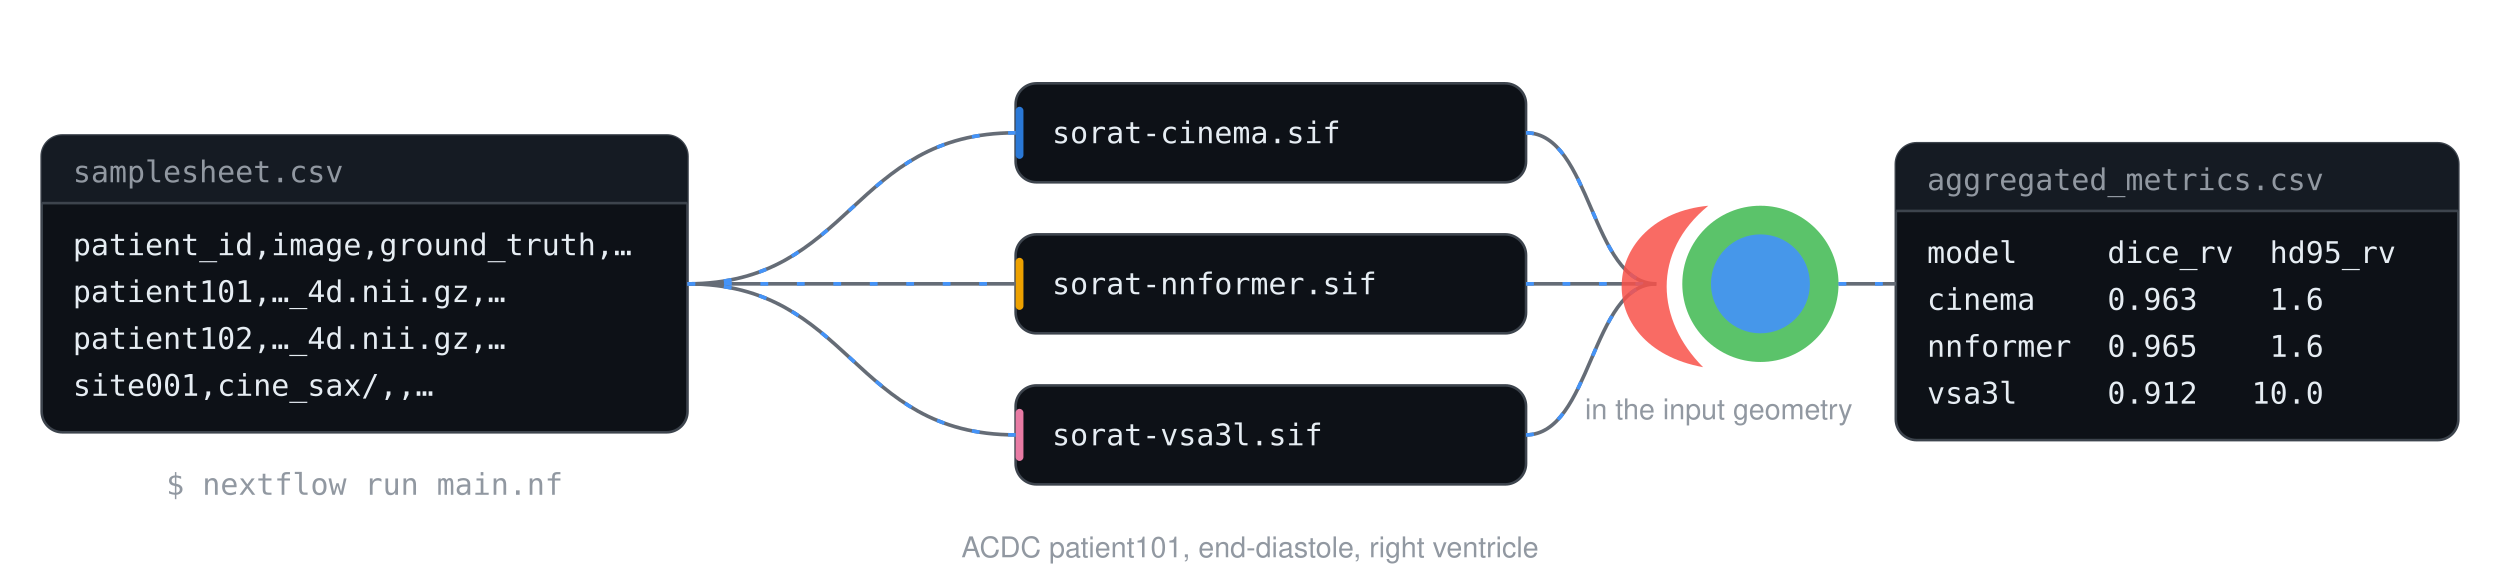
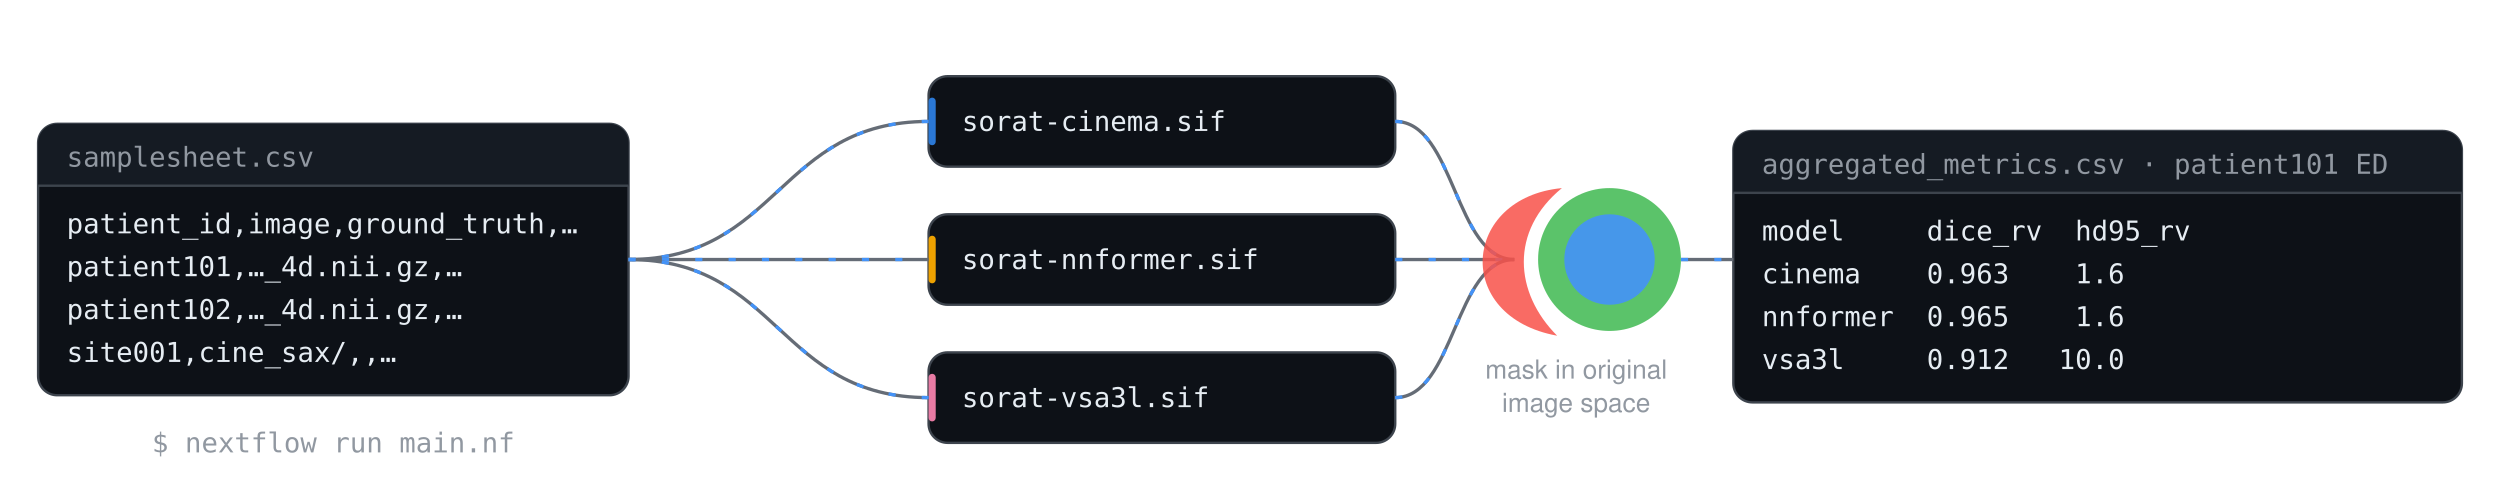
- <svg xmlns="http://www.w3.org/2000/svg" viewBox="0 0 960 222" width="960" height="222">
+ <svg xmlns="http://www.w3.org/2000/svg" viewBox="0 0 1050 204" width="1050" height="204">
  <style>.flow{animation:dash 1.8s linear infinite} @keyframes dash{to{stroke-dashoffset:-28}} @media (prefers-reduced-motion: reduce){.flow{animation:none}}</style>
  <rect x="16" y="52" width="248" height="114" rx="8" fill="#0d1117" stroke="#3d444d" />
  <path d="M16,60 a8,8 0 0 1 8,-8 h232 a8,8 0 0 1 8,8 v18 h-248 z" fill="#151b23" />
  <line x1="16" y1="78" x2="264" y2="78" stroke="#3d444d" />
  <text x="28" y="70" font-family="ui-monospace, SFMono-Regular, Menlo, Consolas, monospace" font-size="11.5" font-weight="400" fill="#9198a1" text-anchor="start" xml:space="preserve">samplesheet.csv</text>
  <text x="28" y="98" font-family="ui-monospace, SFMono-Regular, Menlo, Consolas, monospace" font-size="11.5" font-weight="400" fill="#e6edf3" text-anchor="start" xml:space="preserve">patient_id,image,ground_truth,…</text>
  <text x="28" y="116" font-family="ui-monospace, SFMono-Regular, Menlo, Consolas, monospace" font-size="11.5" font-weight="400" fill="#e6edf3" text-anchor="start" xml:space="preserve">patient101,…_4d.nii.gz,…</text>
  <text x="28" y="134" font-family="ui-monospace, SFMono-Regular, Menlo, Consolas, monospace" font-size="11.5" font-weight="400" fill="#e6edf3" text-anchor="start" xml:space="preserve">patient102,…_4d.nii.gz,…</text>
  <text x="28" y="152" font-family="ui-monospace, SFMono-Regular, Menlo, Consolas, monospace" font-size="11.5" font-weight="400" fill="#e6edf3" text-anchor="start" xml:space="preserve">site001,cine_sax/,,…</text>
  <text x="140" y="190" font-family="ui-monospace, SFMono-Regular, Menlo, Consolas, monospace" font-size="11.5" font-weight="400" fill="#9198a1" text-anchor="middle" xml:space="preserve">$ nextflow run main.nf</text>
  <rect x="390" y="32.0" width="196" height="38" rx="8" fill="#0d1117" stroke="#3d444d" />
  <rect x="390" y="41.0" width="3" height="20" rx="1.5" fill="#2a78d6" />
  <text x="404" y="55.0" font-family="ui-monospace, SFMono-Regular, Menlo, Consolas, monospace" font-size="11.5" font-weight="400" fill="#e6edf3" text-anchor="start" xml:space="preserve">sorat-cinema.sif</text>
  <path d="M264,109.0 C327.0,109.0 327.0,51.0 390,51.0" fill="none" stroke="#656c76" stroke-width="1.4" />
  <path class="flow" d="M264,109.0 C327.0,109.0 327.0,51.0 390,51.0" fill="none" stroke="#4493f8" stroke-width="1.4" stroke-dasharray="3 11" />
  <path d="M586,51.0 C611.0,51.0 611.0,109.0 636,109.0" fill="none" stroke="#656c76" stroke-width="1.4" />
  <path class="flow" d="M586,51.0 C611.0,51.0 611.0,109.0 636,109.0" fill="none" stroke="#4493f8" stroke-width="1.4" stroke-dasharray="3 11" />
  <rect x="390" y="90.0" width="196" height="38" rx="8" fill="#0d1117" stroke="#3d444d" />
  <rect x="390" y="99.0" width="3" height="20" rx="1.5" fill="#eda100" />
  <text x="404" y="113.0" font-family="ui-monospace, SFMono-Regular, Menlo, Consolas, monospace" font-size="11.5" font-weight="400" fill="#e6edf3" text-anchor="start" xml:space="preserve">sorat-nnformer.sif</text>
  <path d="M264,109.0 C327.0,109.0 327.0,109.0 390,109.0" fill="none" stroke="#656c76" stroke-width="1.4" />
  <path class="flow" d="M264,109.0 C327.0,109.0 327.0,109.0 390,109.0" fill="none" stroke="#4493f8" stroke-width="1.4" stroke-dasharray="3 11" />
  <path d="M586,109.0 C611.0,109.0 611.0,109.0 636,109.0" fill="none" stroke="#656c76" stroke-width="1.4" />
  <path class="flow" d="M586,109.0 C611.0,109.0 611.0,109.0 636,109.0" fill="none" stroke="#4493f8" stroke-width="1.4" stroke-dasharray="3 11" />
  <rect x="390" y="148.0" width="196" height="38" rx="8" fill="#0d1117" stroke="#3d444d" />
  <rect x="390" y="157.0" width="3" height="20" rx="1.5" fill="#e87ba4" />
  <text x="404" y="171.0" font-family="ui-monospace, SFMono-Regular, Menlo, Consolas, monospace" font-size="11.5" font-weight="400" fill="#e6edf3" text-anchor="start" xml:space="preserve">sorat-vsa3l.sif</text>
  <path d="M264,109.0 C327.0,109.0 327.0,167.0 390,167.0" fill="none" stroke="#656c76" stroke-width="1.4" />
  <path class="flow" d="M264,109.0 C327.0,109.0 327.0,167.0 390,167.0" fill="none" stroke="#4493f8" stroke-width="1.4" stroke-dasharray="3 11" />
  <path d="M586,167.0 C611.0,167.0 611.0,109.0 636,109.0" fill="none" stroke="#656c76" stroke-width="1.4" />
  <path class="flow" d="M586,167.0 C611.0,167.0 611.0,109.0 636,109.0" fill="none" stroke="#4493f8" stroke-width="1.4" stroke-dasharray="3 11" />
  <path d="M656,79.0 C614,83.0 610,133.0 654,141.0 C636,123.0 634,97.0 656,79.0 Z" fill="#f85149" fill-opacity="0.85" />
  <circle cx="676" cy="109.0" r="30" fill="#3fb950" fill-opacity="0.85" />
  <circle cx="676" cy="109.0" r="19" fill="#4493f8" fill-opacity="0.9" />
-   <text x="660" y="161.0" font-family="-apple-system, BlinkMacSystemFont, 'Segoe UI', Helvetica, Arial, sans-serif" font-size="11" font-weight="400" fill="#9198a1" text-anchor="middle" xml:space="preserve">in the input geometry</text>
-   <rect x="728" y="55.0" width="216" height="114" rx="8" fill="#0d1117" stroke="#3d444d" />
-   <path d="M728,63.0 a8,8 0 0 1 8,-8 h200 a8,8 0 0 1 8,8 v18 h-216 z" fill="#151b23" />
-   <line x1="728" y1="81.0" x2="944" y2="81.0" stroke="#3d444d" />
-   <text x="740" y="73.0" font-family="ui-monospace, SFMono-Regular, Menlo, Consolas, monospace" font-size="11.5" font-weight="400" fill="#9198a1" text-anchor="start" xml:space="preserve">aggregated_metrics.csv</text>
+   <text x="662" y="159.0" font-family="-apple-system, BlinkMacSystemFont, 'Segoe UI', Helvetica, Arial, sans-serif" font-size="11" font-weight="400" fill="#9198a1" text-anchor="middle" xml:space="preserve">mask in original</text>
+   <text x="662" y="173.0" font-family="-apple-system, BlinkMacSystemFont, 'Segoe UI', Helvetica, Arial, sans-serif" font-size="11" font-weight="400" fill="#9198a1" text-anchor="middle" xml:space="preserve">image space</text>
+   <rect x="728" y="55.0" width="306" height="114" rx="8" fill="#0d1117" stroke="#3d444d" />
+   <path d="M728,63.0 a8,8 0 0 1 8,-8 h290 a8,8 0 0 1 8,8 v18 h-306 z" fill="#151b23" />
+   <line x1="728" y1="81.0" x2="1034" y2="81.0" stroke="#3d444d" />
+   <text x="740" y="73.0" font-family="ui-monospace, SFMono-Regular, Menlo, Consolas, monospace" font-size="11.5" font-weight="400" fill="#9198a1" text-anchor="start" xml:space="preserve">aggregated_metrics.csv · patient101 ED</text>
  <text x="740" y="101.0" font-family="ui-monospace, SFMono-Regular, Menlo, Consolas, monospace" font-size="11.5" font-weight="400" fill="#e6edf3" text-anchor="start" xml:space="preserve">model     dice_rv  hd95_rv</text>
  <text x="740" y="119.0" font-family="ui-monospace, SFMono-Regular, Menlo, Consolas, monospace" font-size="11.5" font-weight="400" fill="#e6edf3" text-anchor="start" xml:space="preserve">cinema    0.963    1.6</text>
  <text x="740" y="137.0" font-family="ui-monospace, SFMono-Regular, Menlo, Consolas, monospace" font-size="11.5" font-weight="400" fill="#e6edf3" text-anchor="start" xml:space="preserve">nnformer  0.965    1.6</text>
  <text x="740" y="155.0" font-family="ui-monospace, SFMono-Regular, Menlo, Consolas, monospace" font-size="11.5" font-weight="400" fill="#e6edf3" text-anchor="start" xml:space="preserve">vsa3l     0.912   10.0</text>
  <path d="M706,109.0 C717.0,109.0 717.0,109.0 728,109.0" fill="none" stroke="#656c76" stroke-width="1.4" />
  <path class="flow" d="M706,109.0 C717.0,109.0 717.0,109.0 728,109.0" fill="none" stroke="#4493f8" stroke-width="1.4" stroke-dasharray="3 11" />
-   <text x="480.0" y="214" font-family="-apple-system, BlinkMacSystemFont, 'Segoe UI', Helvetica, Arial, sans-serif" font-size="11" font-weight="400" fill="#9198a1" text-anchor="middle" xml:space="preserve">ACDC patient101, end-diastole, right ventricle</text>
</svg>
